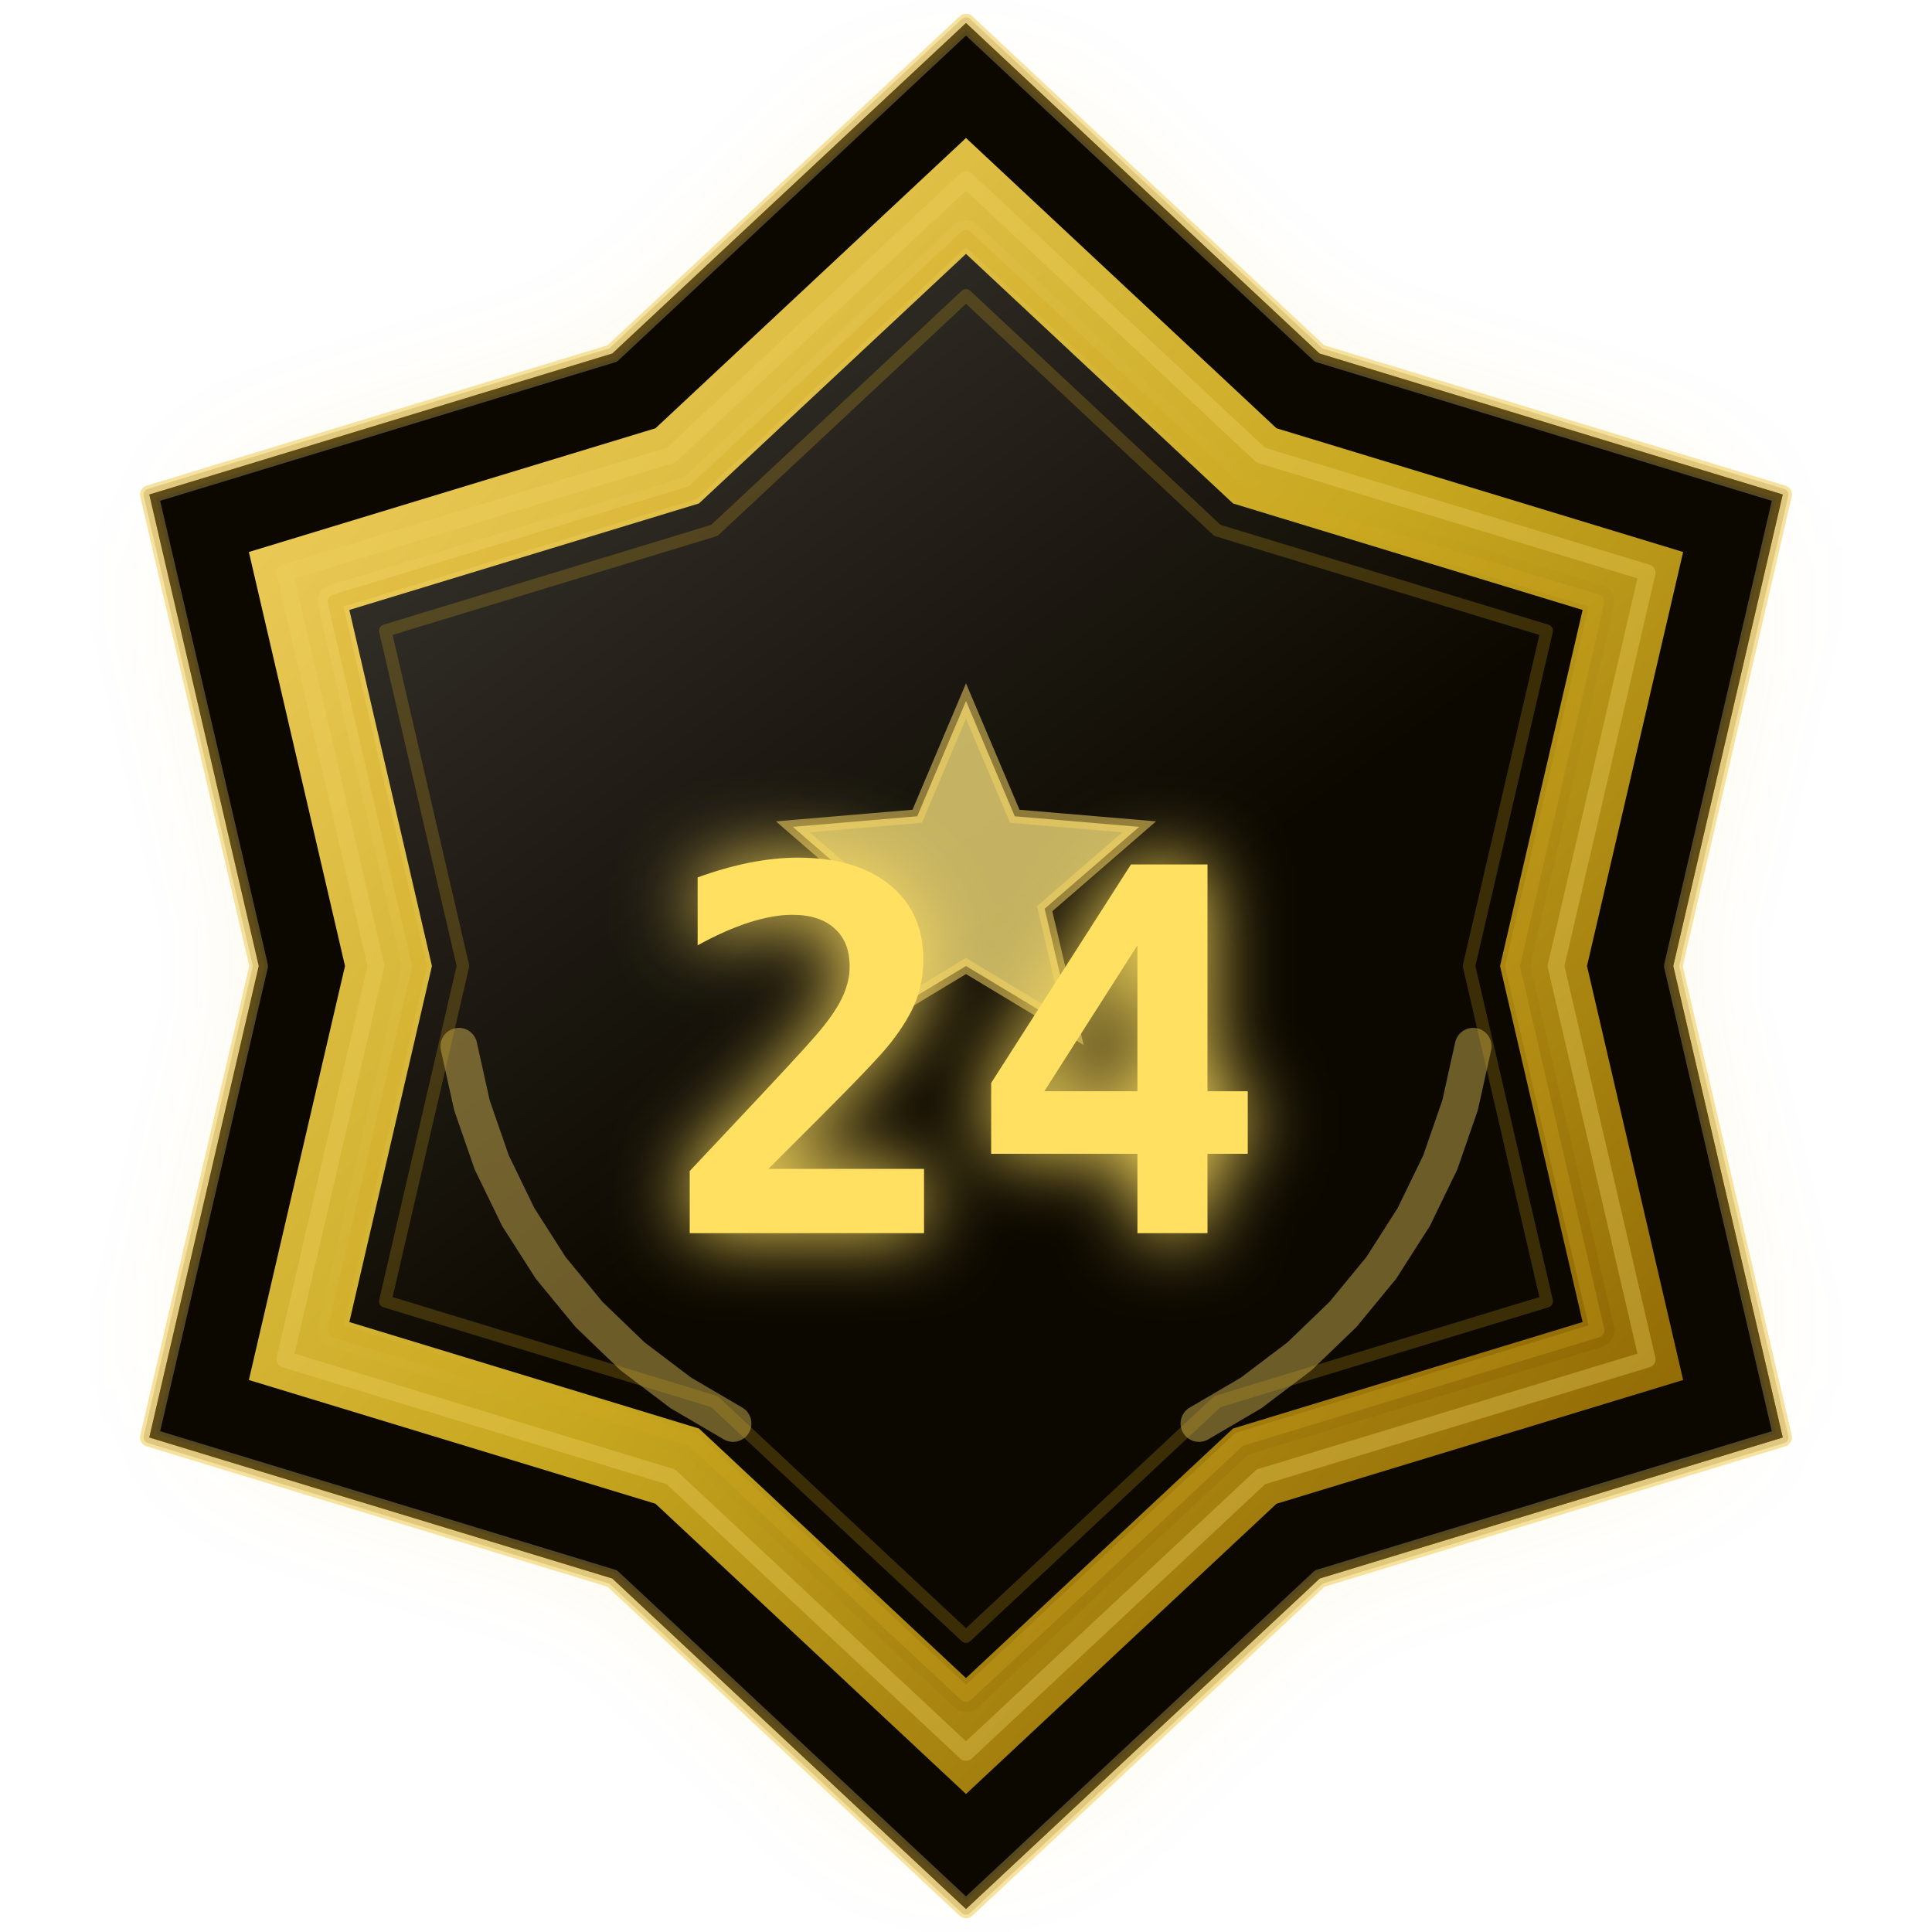
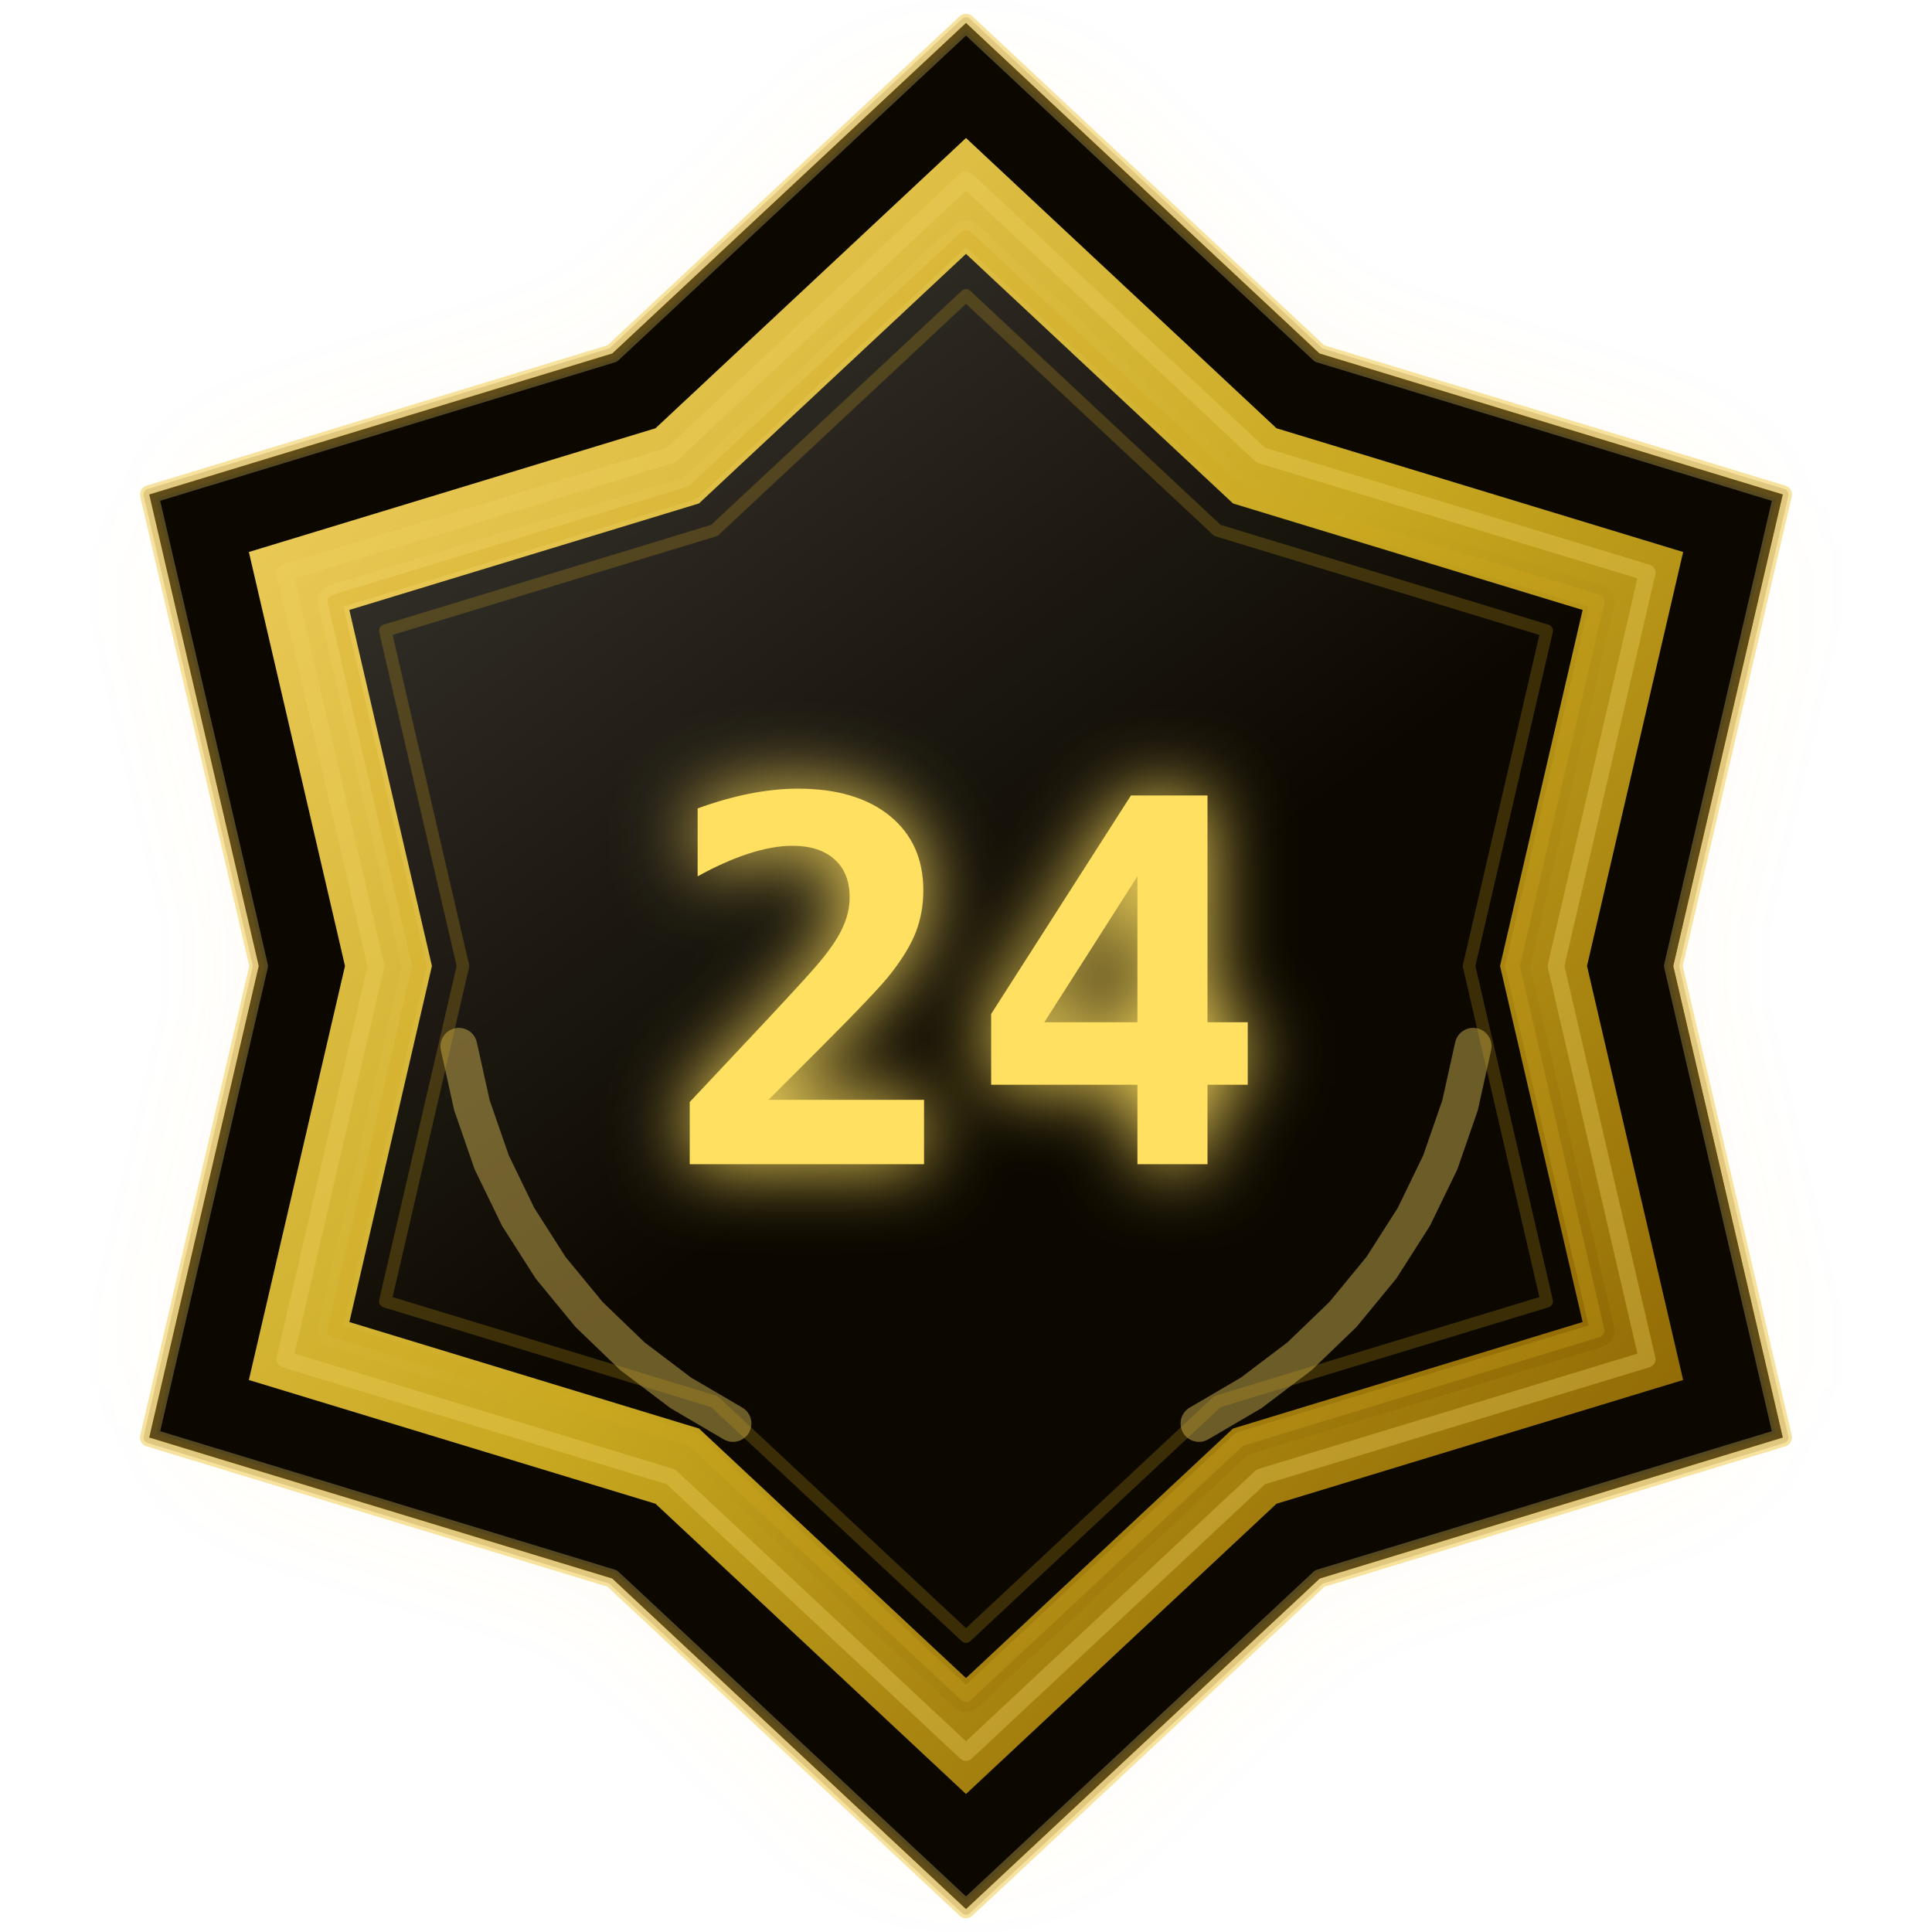
<svg xmlns="http://www.w3.org/2000/svg" width="84" height="84" viewBox="0 0 84 84" role="img" aria-label="Level 24 Badge">
  <defs>
    <radialGradient id="bglv24" cx="35%" cy="28%" r="72%">
      <stop offset="0%" stop-color="#0c0800" />
      <stop offset="100%" stop-color="#0c0800" />
    </radialGradient>
    <linearGradient id="rimlv24" x1="5%" y1="5%" x2="95%" y2="95%">
      <stop offset="0%" stop-color="#f0d060" />
      <stop offset="50%" stop-color="#c8a820" />
      <stop offset="100%" stop-color="#886000" />
    </linearGradient>
    <linearGradient id="shlv24" x1="18%" y1="0%" x2="82%" y2="100%">
      <stop offset="0%" stop-color="white" stop-opacity="0.18" />
      <stop offset="55%" stop-color="white" stop-opacity="0" />
    </linearGradient>
    <filter id="gllv24" x="-40%" y="-40%" width="180%" height="180%">
      <feGaussianBlur stdDeviation="1.6" result="b" />
      <feMerge>
        <feMergeNode in="b" />
        <feMergeNode in="SourceGraphic" />
      </feMerge>
    </filter>
    <filter id="halolv24" x="-35%" y="-35%" width="170%" height="170%">
      <feGaussianBlur stdDeviation="3.5" result="b" />
      <feMerge>
        <feMergeNode in="b" />
        <feMergeNode in="SourceGraphic" />
      </feMerge>
    </filter>
    <linearGradient id="pglv24_0" x1="5%" y1="0%" x2="95%" y2="100%">
      <stop offset="0%" stop-color="#f0d060" stop-opacity="0.95" />
      <stop offset="38%" stop-color="#c8a820" stop-opacity="0.90" />
      <stop offset="100%" stop-color="#886000" stop-opacity="0.85" />
    </linearGradient>
    <linearGradient id="pglv24_1" x1="5%" y1="0%" x2="95%" y2="100%">
      <stop offset="0%" stop-color="#f0d060" stop-opacity="0.95" />
      <stop offset="38%" stop-color="#c8a820" stop-opacity="0.90" />
      <stop offset="100%" stop-color="#886000" stop-opacity="0.85" />
    </linearGradient>
    <linearGradient id="pglv24_2" x1="5%" y1="0%" x2="95%" y2="100%">
      <stop offset="0%" stop-color="#f0d060" stop-opacity="0.95" />
      <stop offset="38%" stop-color="#c8a820" stop-opacity="0.90" />
      <stop offset="100%" stop-color="#886000" stop-opacity="0.85" />
    </linearGradient>
  </defs>
-   <path d="M73.18,24.00 L69.00,42.00 L73.18,60.00 L55.50,65.38 L42.00,78.00 L28.50,65.38 L10.82,60.00 L15.00,42.00 L10.82,24.00 L28.50,18.62 L42.00,6.00 L55.50,18.62Z" fill="#d8b820" fill-opacity="0.30" filter="url(#halolv24)" />
+   <path d="M73.18,24.00 L69.00,42.00 L73.18,60.00 L55.50,65.38 L42.00,78.00 L28.50,65.38 L10.82,60.00 L15.00,42.00 L10.82,24.00 L28.50,18.62 L42.00,6.00 L55.50,18.62Z" fill="#f0d060" fill-opacity="0.28" filter="url(#halolv24)" />
  <path d="M75.98,22.38 L71.43,42.00 L75.98,61.62 L56.71,67.49 L42.00,81.24 L27.28,67.49 L8.02,61.62 L12.57,42.00 L8.02,22.38 L27.28,16.51 L42.00,2.76 L56.71,16.51Z" fill="url(#pglv24_0)" />
  <path d="M73.18,24.00 L69.00,42.00 L73.18,60.00 L55.50,65.38 L42.00,78.00 L28.50,65.38 L10.82,60.00 L15.00,42.00 L10.82,24.00 L28.50,18.62 L42.00,6.00 L55.50,18.62Z" fill="#0c0800" />
  <path d="M75.98,22.38 L71.43,42.00 L75.98,61.62 L56.71,67.49 L42.00,81.24 L27.28,67.49 L8.02,61.62 L12.57,42.00 L8.02,22.38 L27.28,16.51 L42.00,2.76 L56.71,16.51Z" fill="none" stroke="#f0d060" stroke-width="0.8" stroke-opacity="0.48" stroke-linejoin="round" />
  <path d="M73.18,24.00 L69.00,42.00 L73.18,60.00 L55.50,65.38 L42.00,78.00 L28.50,65.38 L10.82,60.00 L15.00,42.00 L10.82,24.00 L28.50,18.62 L42.00,6.00 L55.50,18.62Z" fill="none" stroke="#886000" stroke-width="0.5" stroke-opacity="0.28" stroke-linejoin="round" />
  <path d="M77.51,21.50 L72.75,42.00 L77.51,62.50 L57.38,68.63 L42.00,83.00 L26.62,68.63 L6.49,62.50 L11.25,42.00 L6.49,21.50 L26.62,15.37 L42.00,1.00 L57.37,15.37Z" fill="url(#pglv24_1)" />
  <path d="M75.98,22.38 L71.43,42.00 L75.98,61.62 L56.71,67.49 L42.00,81.24 L27.28,67.49 L8.02,61.62 L12.57,42.00 L8.02,22.38 L27.28,16.51 L42.00,2.76 L56.71,16.51Z" fill="#0c0800" />
  <path d="M77.51,21.50 L72.75,42.00 L77.51,62.50 L57.38,68.63 L42.00,83.00 L26.62,68.63 L6.49,62.50 L11.25,42.00 L6.49,21.50 L26.62,15.37 L42.00,1.00 L57.37,15.37Z" fill="none" stroke="#f0d060" stroke-width="0.8" stroke-opacity="0.40" stroke-linejoin="round" />
  <path d="M75.98,22.38 L71.43,42.00 L75.98,61.62 L56.71,67.49 L42.00,81.24 L27.28,67.49 L8.02,61.62 L12.57,42.00 L8.02,22.38 L27.28,16.51 L42.00,2.76 L56.71,16.51Z" fill="none" stroke="#886000" stroke-width="0.5" stroke-opacity="0.24" stroke-linejoin="round" />
  <path d="M77.51,21.50 L72.75,42.00 L77.51,62.50 L57.38,68.63 L42.00,83.00 L26.62,68.63 L6.49,62.50 L11.25,42.00 L6.49,21.50 L26.62,15.37 L42.00,1.00 L57.37,15.37Z" fill="url(#pglv24_2)" />
  <path d="M77.51,21.50 L72.75,42.00 L77.51,62.50 L57.38,68.63 L42.00,83.00 L26.62,68.63 L6.49,62.50 L11.25,42.00 L6.49,21.50 L26.62,15.37 L42.00,1.00 L57.37,15.37Z" fill="#0c0800" />
  <path d="M77.51,21.50 L72.75,42.00 L77.51,62.50 L57.38,68.63 L42.00,83.00 L26.62,68.63 L6.49,62.50 L11.25,42.00 L6.49,21.50 L26.62,15.37 L42.00,1.00 L57.37,15.37Z" fill="none" stroke="#f0d060" stroke-width="0.8" stroke-opacity="0.32" stroke-linejoin="round" />
  <path d="M77.51,21.50 L72.75,42.00 L77.51,62.50 L57.38,68.63 L42.00,83.00 L26.62,68.63 L6.49,62.50 L11.25,42.00 L6.49,21.50 L26.62,15.37 L42.00,1.00 L57.37,15.37Z" fill="none" stroke="#886000" stroke-width="0.5" stroke-opacity="0.20" stroke-linejoin="round" />
  <path d="M73.18,24.00 L69.00,42.00 L73.18,60.00 L55.50,65.38 L42.00,78.00 L28.50,65.38 L10.82,60.00 L15.00,42.00 L10.82,24.00 L28.50,18.62 L42.00,6.00 L55.50,18.62Z" fill="url(#rimlv24)" />
  <path d="M69.44,26.16 L65.76,42.00 L69.44,57.84 L53.88,62.58 L42.00,73.68 L30.12,62.58 L14.56,57.84 L18.24,42.00 L14.56,26.16 L30.12,21.42 L42.00,10.32 L53.88,21.42Z" fill="#0c0800" />
  <path d="M69.44,26.16 L65.76,42.00 L69.44,57.84 L53.88,62.58 L42.00,73.68 L30.12,62.58 L14.56,57.84 L18.24,42.00 L14.56,26.16 L30.12,21.42 L42.00,10.32 L53.88,21.42Z" fill="none" stroke="url(#rimlv24)" stroke-width="1.5" stroke-linejoin="round" />
  <path d="M68.81,26.52 L65.22,42.00 L68.81,57.48 L53.61,62.11 L42.00,72.96 L30.39,62.11 L15.19,57.48 L18.78,42.00 L15.19,26.52 L30.39,21.89 L42.00,11.04 L53.61,21.89Z" fill="url(#bglv24)" />
  <path d="M68.81,26.52 L65.22,42.00 L68.81,57.48 L53.61,62.11 L42.00,72.96 L30.39,62.11 L15.19,57.48 L18.78,42.00 L15.19,26.52 L30.39,21.89 L42.00,11.04 L53.61,21.89Z" fill="url(#shlv24)" />
-   <path d="M42.00,30.48 L44.12,35.49 L49.53,35.95 L45.42,39.51 L46.66,44.81 L42.00,42.00 L37.34,44.81 L38.58,39.51 L34.47,35.95 L39.88,35.49Z" fill="#ffe880" fill-opacity="0.75" stroke="#f0d060" stroke-width="0.6" stroke-opacity="0.55" />
  <path d="M31.87,61.89 L29.60,60.56 L27.50,58.97 L25.61,57.15 L23.94,55.12 L22.53,52.91 L21.38,50.54 L20.52,48.06 L19.95,45.49" fill="none" stroke="#f0d060" stroke-width="1.6" stroke-opacity="0.42" stroke-linecap="round" />
  <path d="M64.05,45.49 L63.48,48.06 L62.62,50.54 L61.47,52.91 L60.06,55.12 L58.39,57.15 L56.50,58.97 L54.40,60.56 L52.13,61.89" fill="none" stroke="#f0d060" stroke-width="1.6" stroke-opacity="0.42" stroke-linecap="round" />
  <path d="M71.62,24.90 L67.65,42.00 L71.62,59.10 L54.82,64.21 L42.00,76.20 L29.17,64.21 L12.38,59.10 L16.35,42.00 L12.38,24.90 L29.17,19.79 L42.00,7.80 L54.82,19.79Z" fill="none" stroke="#f0d060" stroke-width="0.72" stroke-opacity="0.36" stroke-linejoin="round" />
  <path d="M69.44,26.16 L65.76,42.00 L69.44,57.84 L53.88,62.58 L42.00,73.68 L30.12,62.58 L14.56,57.84 L18.24,42.00 L14.56,26.16 L30.12,21.42 L42.00,10.32 L53.88,21.42Z" fill="none" stroke="#d0a820" stroke-width="0.63" stroke-opacity="0.30" stroke-linejoin="round" />
  <path d="M67.25,27.42 L63.87,42.00 L67.25,56.58 L52.93,60.94 L42.00,71.16 L31.06,60.94 L16.75,56.58 L20.13,42.00 L16.75,27.42 L31.06,23.06 L42.00,12.84 L52.93,23.06Z" fill="none" stroke="#d0a820" stroke-width="0.54" stroke-opacity="0.24" stroke-linejoin="round" />
-   <text x="42" y="46" text-anchor="middle" dominant-baseline="central" font-family="Orbitron,monospace" font-weight="900" font-size="22" fill="#ffe060" filter="url(#gllv24)">24</text>
+   <text x="42" y="43" text-anchor="middle" dominant-baseline="central" font-family="Orbitron,monospace" font-weight="900" font-size="22" fill="#ffe060" filter="url(#gllv24)">24</text>
</svg>
